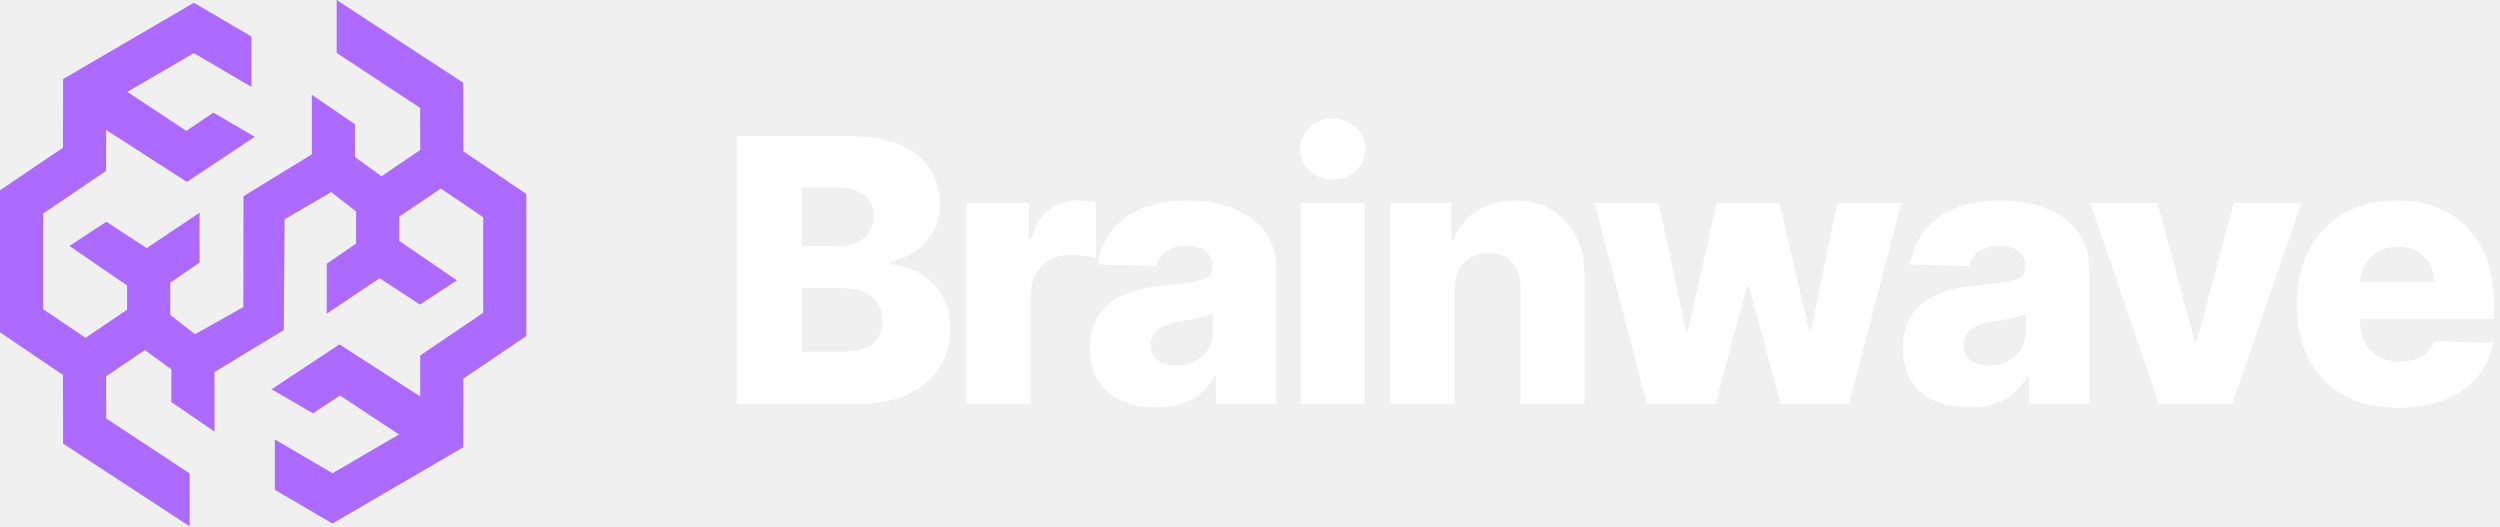
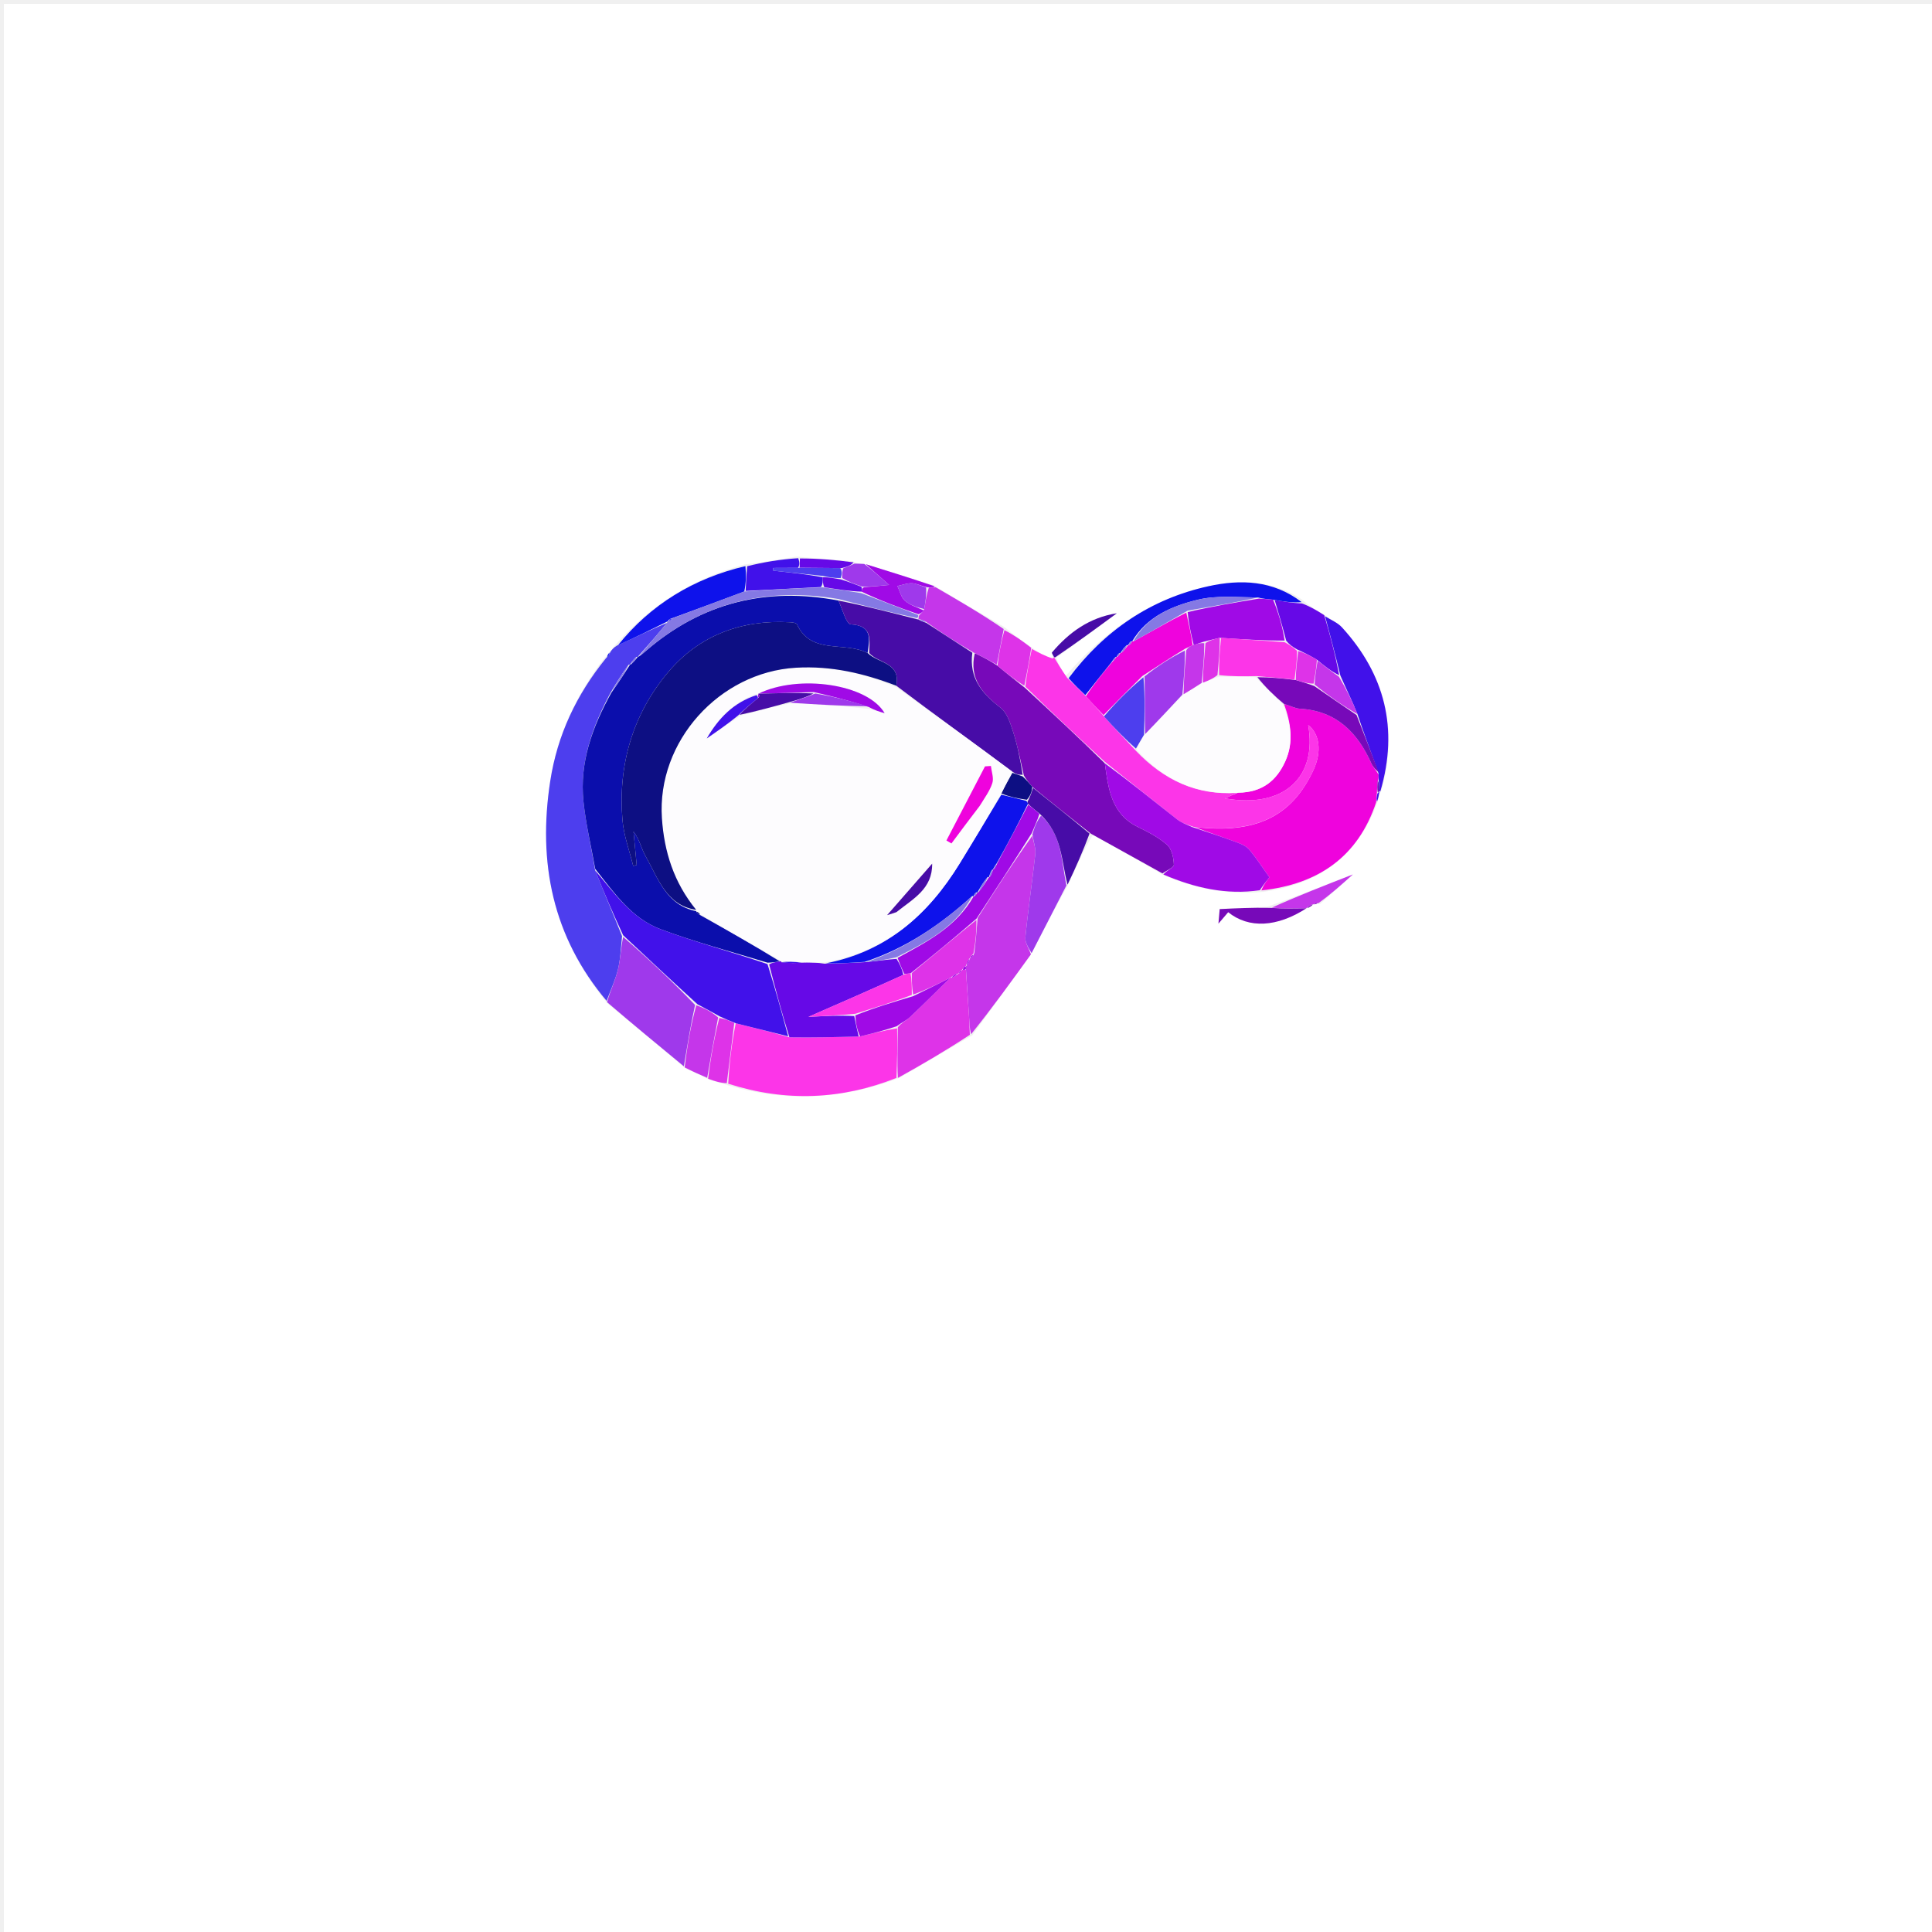
- <svg xmlns="http://www.w3.org/2000/svg" width="190" height="40" viewBox="0 0 190 40">
-   <g fill="none" fill-rule="evenodd">
-     <path fill="#FFF" fill-rule="nonzero" d="M56 30.704 56 10.34 64.492 10.34C66.016 10.34 67.292 10.556 68.32 10.986 69.354 11.417 70.129 12.021 70.646 12.796 71.17 13.572 71.432 14.47 71.432 15.491 71.432 16.266 71.269 16.959 70.945 17.569 70.62 18.172 70.172 18.673 69.602 19.07 69.032 19.468 68.373 19.746 67.624 19.905L67.624 20.104C68.445 20.144 69.204 20.366 69.901 20.771 70.603 21.175 71.167 21.738 71.591 22.461 72.015 23.177 72.227 24.025 72.227 25.006 72.227 26.1 71.949 27.078 71.392 27.94 70.835 28.795 70.03 29.471 68.976 29.968 67.922 30.459 66.642 30.704 65.138 30.704L56 30.704ZM60.922 26.736 63.965 26.736C65.032 26.736 65.817 26.534 66.321 26.13 66.831 25.726 67.087 25.162 67.087 24.44 67.087 23.916 66.964 23.465 66.719 23.087 66.474 22.703 66.126 22.408 65.675 22.202 65.224 21.99 64.684 21.884 64.054 21.884L60.922 21.884 60.922 26.736ZM60.922 18.712 63.646 18.712C64.183 18.712 64.66 18.623 65.078 18.444 65.496 18.265 65.82 18.006 66.053 17.668 66.291 17.33 66.41 16.923 66.41 16.445 66.41 15.762 66.169 15.226 65.685 14.835 65.201 14.443 64.548 14.248 63.726 14.248L60.922 14.248 60.922 18.712ZM73.474 30.704 73.474 15.431 78.197 15.431 78.197 18.215 78.356 18.215C78.634 17.208 79.088 16.459 79.718 15.968 80.348 15.471 81.08 15.222 81.915 15.222 82.141 15.222 82.373 15.239 82.612 15.272 82.85 15.299 83.072 15.342 83.278 15.401L83.278 19.627C83.046 19.548 82.741 19.485 82.363 19.438 81.992 19.392 81.66 19.369 81.369 19.369 80.792 19.369 80.272 19.498 79.808 19.756 79.35 20.008 78.989 20.363 78.724 20.82 78.465 21.271 78.336 21.801 78.336 22.411L78.336 30.704 73.474 30.704ZM87.87 30.962C86.896 30.962 86.031 30.8 85.275 30.475 84.526 30.144 83.933 29.646 83.495 28.984 83.064 28.314 82.849 27.476 82.849 26.468 82.849 25.62 82.998 24.904 83.296 24.32 83.594 23.737 84.005 23.263 84.529 22.898 85.053 22.534 85.656 22.259 86.339 22.073 87.022 21.881 87.751 21.752 88.526 21.685 89.395 21.606 90.094 21.523 90.624 21.437 91.155 21.344 91.539 21.215 91.778 21.049 92.023 20.877 92.146 20.635 92.146 20.323L92.146 20.273C92.146 19.763 91.97 19.369 91.619 19.09 91.267 18.812 90.793 18.673 90.197 18.673 89.554 18.673 89.037 18.812 88.646 19.09 88.255 19.369 88.006 19.753 87.9 20.244L83.415 20.084C83.548 19.157 83.889 18.328 84.44 17.599 84.996 16.863 85.759 16.286 86.727 15.869 87.701 15.444 88.871 15.232 90.237 15.232 91.211 15.232 92.109 15.348 92.931 15.58 93.753 15.806 94.469 16.137 95.079 16.575 95.689 17.005 96.159 17.536 96.491 18.166 96.829 18.795 96.998 19.514 96.998 20.323L96.998 30.704 92.424 30.704 92.424 28.576 92.305 28.576C92.033 29.093 91.685 29.53 91.261 29.889 90.843 30.247 90.349 30.515 89.779 30.694 89.216 30.873 88.579 30.962 87.87 30.962ZM89.371 27.78C89.895 27.78 90.366 27.674 90.783 27.462 91.208 27.25 91.546 26.959 91.798 26.587 92.049 26.209 92.175 25.772 92.175 25.275L92.175 23.823C92.036 23.896 91.867 23.962 91.668 24.022 91.476 24.082 91.264 24.138 91.032 24.191 90.8 24.244 90.561 24.291 90.316 24.33 90.071 24.37 89.835 24.407 89.61 24.44 89.153 24.512 88.762 24.625 88.437 24.778 88.119 24.93 87.873 25.129 87.701 25.374 87.535 25.613 87.453 25.898 87.453 26.229 87.453 26.733 87.632 27.118 87.989 27.383 88.354 27.648 88.815 27.78 89.371 27.78ZM98.851 30.704 98.851 15.431 103.713 15.431 103.713 30.704 98.851 30.704ZM101.287 13.651C100.604 13.651 100.018 13.426 99.527 12.975 99.037 12.518 98.791 11.968 98.791 11.325 98.791 10.688 99.037 10.145 99.527 9.694 100.018 9.236 100.604 9.008 101.287 9.008 101.976 9.008 102.563 9.236 103.047 9.694 103.537 10.145 103.783 10.688 103.783 11.325 103.783 11.968 103.537 12.518 103.047 12.975 102.563 13.426 101.976 13.651 101.287 13.651ZM110.55 21.994 110.55 30.704 105.688 30.704 105.688 15.431 110.312 15.431 110.312 18.235 110.481 18.235C110.819 17.3 111.395 16.568 112.211 16.038 113.026 15.501 113.997 15.232 115.124 15.232 116.198 15.232 117.129 15.474 117.918 15.958 118.714 16.435 119.33 17.105 119.768 17.967 120.212 18.822 120.43 19.823 120.424 20.97L120.424 30.704 115.562 30.704 115.562 21.924C115.568 21.076 115.353 20.413 114.915 19.935 114.484 19.458 113.884 19.22 113.116 19.22 112.605 19.22 112.154 19.332 111.763 19.558 111.379 19.776 111.08 20.091 110.868 20.502 110.663 20.913 110.557 21.41 110.55 21.994Z" />
-     <polygon fill="#FFF" fill-rule="nonzero" points="125.168 30.704 121.19 15.431 126.073 15.431 128.131 25.215 128.26 25.215 130.467 15.431 135.23 15.431 137.497 25.146 137.627 25.146 139.625 15.431 144.507 15.431 140.52 30.704 135.32 30.704 132.933 21.805 132.764 21.805 130.378 30.704" />
-     <path fill="#FFF" fill-rule="nonzero" d="M149.644,30.962 C148.67,30.962 147.805,30.8 147.049,30.475 C146.3,30.144 145.706,29.646 145.269,28.984 C144.838,28.314 144.623,27.476 144.623,26.468 C144.623,25.62 144.772,24.904 145.07,24.32 C145.368,23.737 145.779,23.263 146.303,22.898 C146.827,22.534 147.43,22.259 148.113,22.073 C148.796,21.881 149.525,21.752 150.3,21.685 C151.169,21.606 151.868,21.523 152.398,21.437 C152.929,21.344 153.313,21.215 153.552,21.049 C153.797,20.877 153.92,20.635 153.92,20.323 L153.92,20.273 C153.92,19.763 153.744,19.369 153.393,19.09 C153.041,18.812 152.567,18.673 151.971,18.673 C151.328,18.673 150.811,18.812 150.42,19.09 C150.028,19.369 149.78,19.753 149.674,20.244 L145.189,20.084 C145.322,19.157 145.663,18.328 146.214,17.599 C146.77,16.863 147.533,16.286 148.501,15.869 C149.475,15.444 150.645,15.232 152.01,15.232 C152.985,15.232 153.883,15.348 154.705,15.58 C155.527,15.806 156.243,16.137 156.853,16.575 C157.463,17.005 157.933,17.536 158.265,18.166 C158.603,18.795 158.772,19.514 158.772,20.323 L158.772,30.704 L154.198,30.704 L154.198,28.576 L154.079,28.576 C153.807,29.093 153.459,29.53 153.035,29.889 C152.617,30.247 152.123,30.515 151.553,30.694 C150.99,30.873 150.353,30.962 149.644,30.962 Z M151.145,27.78 C151.669,27.78 152.14,27.674 152.557,27.462 C152.982,27.25 153.32,26.959 153.572,26.587 C153.823,26.209 153.949,25.772 153.949,25.275 L153.949,23.823 C153.81,23.896 153.641,23.962 153.442,24.022 C153.25,24.082 153.038,24.138 152.806,24.191 C152.574,24.244 152.335,24.291 152.09,24.33 C151.845,24.37 151.609,24.407 151.384,24.44 C150.927,24.512 150.536,24.625 150.211,24.778 C149.893,24.93 149.647,25.129 149.475,25.374 C149.309,25.613 149.226,25.898 149.226,26.229 C149.226,26.733 149.405,27.118 149.763,27.383 C150.128,27.648 150.589,27.78 151.145,27.78 Z" />
-     <polygon fill="#FFF" fill-rule="nonzero" points="174.893 15.431 169.653 30.704 164.085 30.704 158.855 15.431 163.976 15.431 166.79 25.951 166.949 25.951 169.773 15.431" />
-     <path fill="#FFF" fill-rule="nonzero" d="M182.285,30.992 C180.687,30.992 179.308,30.677 178.148,30.048 C176.995,29.411 176.107,28.506 175.484,27.333 C174.867,26.153 174.559,24.751 174.559,23.127 C174.559,21.549 174.87,20.171 175.493,18.991 C176.117,17.804 176.995,16.883 178.128,16.227 C179.262,15.564 180.598,15.232 182.136,15.232 C183.223,15.232 184.217,15.401 185.118,15.739 C186.02,16.077 186.799,16.578 187.455,17.241 C188.111,17.904 188.622,18.722 188.986,19.697 C189.351,20.665 189.533,21.775 189.533,23.028 L189.533,24.241 L176.259,24.241 L176.259,21.417 L185.009,21.417 C185.002,20.9 184.88,20.439 184.641,20.035 C184.403,19.63 184.074,19.316 183.657,19.09 C183.246,18.858 182.772,18.742 182.235,18.742 C181.691,18.742 181.204,18.865 180.773,19.11 C180.342,19.349 180.001,19.677 179.749,20.095 C179.497,20.505 179.365,20.973 179.351,21.497 L179.351,24.37 C179.351,24.993 179.474,25.54 179.719,26.011 C179.965,26.475 180.313,26.836 180.763,27.095 C181.214,27.353 181.751,27.482 182.374,27.482 C182.805,27.482 183.196,27.423 183.547,27.303 C183.899,27.184 184.2,27.008 184.452,26.776 C184.704,26.544 184.893,26.259 185.019,25.921 L189.484,26.05 C189.298,27.051 188.89,27.923 188.261,28.666 C187.637,29.401 186.819,29.975 185.805,30.386 C184.79,30.79 183.617,30.992 182.285,30.992 Z" />
-     <polygon fill="#AC6AFF" fill-rule="nonzero" points="35.213 11.501 35.206 6.288 25.586 0 25.586 4.022 31.931 8.2 31.936 11.402 28.988 13.398 26.977 11.931 26.977 9.446 23.7 7.204 23.7 11.727 18.505 14.915 18.495 23.335 14.822 25.403 12.937 23.926 12.937 21.488 15.169 19.959 15.169 19.939 15.169 16.166 11.152 18.854 8.081 16.856 5.276 18.693 9.659 21.694 9.659 23.536 6.5 25.674 3.277 23.492 3.277 16.23 8.062 12.991 8.066 9.875 14.203 13.827 19.361 10.394 16.216 8.559 14.159 9.947 9.677 6.983 14.731 4.036 19.11 6.603 19.11 2.775 14.736 .211 4.794 6.008 4.787 11.223 0 14.465 0 25.257 4.787 28.499 4.794 33.714 14.414 40 14.414 35.981 8.069 31.803 8.064 28.601 11.012 26.605 13.023 28.072 13.023 30.557 16.3 32.798 16.3 28.275 21.569 25.088 21.628 16.667 25.178 14.599 27.063 16.076 27.063 18.514 24.831 20.043 24.831 20.063 24.831 23.837 28.848 21.148 31.919 23.146 34.724 21.309 30.34 18.306 30.34 16.466 33.5 14.329 36.723 16.511 36.723 23.772 31.939 27.012 31.934 30.127 25.797 26.173 20.639 29.584 23.784 31.416 25.841 30.055 30.323 33.019 25.269 35.966 20.89 33.399 20.89 37.225 25.264 39.789 35.206 33.995 35.213 28.779 40 25.537 40 14.743" />
-   </g>
+ <svg xmlns="http://www.w3.org/2000/svg" version="1.1" id="Layer_1" x="0px" y="0px" width="100%" viewBox="0 0 500 500" enable-background="new 0 0 500 500" xml:space="preserve">
+   <path fill="#FFFFFF" opacity="1" stroke="none" d=" M332,501   C221.333,501 111.167,501 1,501   C1,334.333 1,167.667 1,1   C167.667,1 334.333,1 501,1   C501,167.667 501,334.333 501,501   C444.833,501 388.667,501 332,501  M340.47,233.986   C340.47,233.986 340.926,233.882 341.617,233.957   C344.407,231.447 347.197,228.938 350.125,226.304   C342.679,229.208 335.792,231.894 328.006,234.673   C324.001,234.868 319.995,235.062 315.657,235.273   C315.598,235.95 315.506,237.014 315.33,239.035   C316.585,237.563 317.218,236.82 317.852,236.077   C323.222,240.39 330.543,239.96 338.049,235.003   C338.049,235.003 337.999,235.085 338.63,234.995   C339.119,234.678 339.607,234.362 340.024,234.022   C340.024,234.022 340.015,234.097 340.47,233.986  M220.674,145.227   C216.121,144.881 211.568,144.535 206.162,144.053   C201.947,144.754 197.732,145.455 192.593,146.112   C179.454,149.679 168.365,156.499 159.078,167.112   C158.702,167.652 158.326,168.192 157.502,169.046   C157.325,169.354 157.147,169.662 156.385,170.305   C149.166,179.795 144.236,190.223 142.4,202.145   C139.151,223.245 142.998,242.407 157.19,259.666   C163.788,265.097 170.385,270.529 177.392,276.504   C179.266,277.315 181.14,278.126 183.495,279.41   C185.007,279.843 186.519,280.275 188.771,280.987   C203.411,285.238 217.822,284.6 232.744,278.961   C238.846,275.376 244.948,271.791 251.67,267.916   C256.715,260.941 261.761,253.966 267.142,246.36   C270.091,240.625 273.04,234.889 276.564,228.73   C278.425,224.494 280.286,220.258 282.836,216.071   C288.839,219.392 294.842,222.713 301.308,226.594   C309.227,229.808 317.375,231.656 326.788,230.826   C341.118,228.853 351.427,221.788 356.599,207.286   C356.727,206.519 356.855,205.753 357.539,204.506   C361.98,188.547 358.382,174.512 347.294,162.358   C346.158,161.112 344.402,160.431 342.496,158.938   C340.715,157.922 338.935,156.905 336.975,155.195   C329.461,150.142 321.05,149.891 312.746,151.714   C297.848,154.984 285.834,163.134 275.741,175.01   C274.742,173.352 273.744,171.695 273.412,170.199   C278.62,166.371 283.827,162.543 289.035,158.715   C281.935,159.826 276.646,163.669 272.251,168.863   C272.124,169.013 272.648,169.712 272.158,170.716   C270.451,169.794 268.743,168.871 266.723,167.365   C264.569,165.852 262.415,164.34 259.887,162.254   C253.971,158.83 248.056,155.405 241.639,151.473   C235.775,149.649 229.911,147.825 223.323,145.909   C222.594,145.891 221.866,145.874 220.674,145.227  z" />
+   <path fill="#EF03DD" opacity="1" stroke="none" d=" M356.143,207.642   C351.427,221.788 341.118,228.853 326.444,230.439   C327.072,228.839 328.044,227.626 328.513,227.041   C326.587,224.344 325.098,222.014 323.339,219.911   C322.604,219.032 321.357,218.462 320.235,218.048   C316.438,216.649 312.593,215.382 309.205,214.038   C324.991,215.885 334.341,211.335 339.926,199.275   C342.107,194.565 341.559,189.921 338.555,187.642   C340.939,200.918 332.491,209.352 317.009,206.619   C318.121,206.101 319.074,205.658 320.426,205.146   C326.616,205.092 330.38,202.05 332.643,196.995   C334.878,192.002 334.071,187.061 332.313,182.199   C333.901,182.605 335.128,183.339 336.393,183.412   C345.811,183.953 351.297,189.502 354.921,197.585   C355.356,198.554 356.166,199.355 356.779,200.494   C356.769,201.101 356.783,201.449 356.59,202.073   C356.393,203.249 356.403,204.149 356.339,205.369   C356.224,206.341 356.184,206.991 356.143,207.642  z" />
+   <path fill="#4D3EEE" opacity="1" stroke="none" d=" M157.95,168.732   C158.326,168.192 158.702,167.652 159.704,167.056   C164.457,164.946 168.585,162.892 172.644,161.161   C170.059,164.338 167.543,167.192 165.014,170.023   C165.001,169.999 165.047,170.026 164.697,169.986   C163.906,170.646 163.467,171.347 163.016,172.022   C163.006,171.996 163.053,172.026 162.706,172.009   C160.928,174.375 159.497,176.759 157.908,179.454   C153.159,188.394 149.983,197.447 150.996,207.36   C151.597,213.239 152.999,219.035 154.024,225.264   C156.337,231.055 158.666,236.451 160.989,242.275   C160.653,245.449 160.578,248.258 159.921,250.923   C159.237,253.696 157.991,256.331 156.991,259.026   C142.998,242.407 139.151,223.245 142.4,202.145   C144.236,190.223 149.166,179.795 156.859,170.297   C157.539,169.77 157.744,169.251 157.95,168.732  z" />
+   <path fill="#7709B9" opacity="1" stroke="none" d=" M300.846,226.035   C294.842,222.713 288.839,219.392 282.318,215.752   C276.982,211.586 272.163,207.737 267.159,203.633   C266.295,202.603 265.617,201.829 264.959,200.642   C264.06,196.568 263.317,192.852 262.156,189.271   C261.448,187.087 260.605,184.452 258.939,183.166   C254.197,179.508 250.754,175.545 252.277,169.054   C254.406,170.015 256.188,171.013 258.151,172.288   C260.572,174.321 262.813,176.076 265.308,178.053   C272.347,184.564 279.132,190.853 285.935,197.548   C286.836,204.342 287.682,210.696 294.475,214.015   C297.143,215.318 299.883,216.724 302.066,218.671   C303.265,219.74 303.735,222.02 303.795,223.78   C303.819,224.497 301.887,225.281 300.846,226.035  z" />
+   <path fill="#FC35E8" opacity="1" stroke="none" d=" M285.917,197.143   C279.132,190.853 272.347,184.564 265.353,177.677   C265.775,174.036 266.405,170.992 267.036,167.949   C268.743,168.871 270.451,169.794 272.483,170.429   C272.808,170.142 272.746,170.038 272.746,170.038   C273.744,171.695 274.742,173.352 276.188,175.43   C278.05,177.2 279.465,178.549 281.025,180.191   C282.646,182.009 284.123,183.535 285.705,185.399   C288.486,188.499 291.163,191.263 293.993,194.333   C301.24,201.917 309.697,205.857 320.027,205.214   C319.074,205.658 318.121,206.101 317.009,206.619   C332.491,209.352 340.939,200.918 338.555,187.642   C341.559,189.921 342.107,194.565 339.926,199.275   C334.341,211.335 324.991,215.885 308.876,213.98   C306.953,213.334 305.677,212.874 304.665,212.079   C298.383,207.142 292.16,202.13 285.917,197.143  z" />
+   <path fill="#FC35E8" opacity="1" stroke="none" d=" M231.998,278.962   C217.822,284.6 203.411,285.238 188.462,280.463   C188.778,274.876 189.403,269.812 190.415,264.818   C195.193,265.99 199.584,267.094 204.299,268.454   C210.488,268.553 216.354,268.397 222.602,268.226   C225.945,267.43 228.905,266.649 232.168,266.132   C232.312,270.585 232.155,274.773 231.998,278.962  z" />
+   <path fill="#A00AE6" opacity="1" stroke="none" d=" M285.935,197.548   C292.16,202.13 298.383,207.142 304.665,212.079   C305.677,212.874 306.953,213.334 308.436,214.007   C312.593,215.382 316.438,216.649 320.235,218.048   C321.357,218.462 322.604,219.032 323.339,219.911   C325.098,222.014 326.587,224.344 328.513,227.041   C328.044,227.626 327.072,228.839 326.044,230.388   C317.375,231.656 309.227,229.808 301.077,226.314   C301.887,225.281 303.819,224.497 303.795,223.78   C303.735,222.02 303.265,219.74 302.066,218.671   C299.883,216.724 297.143,215.318 294.475,214.015   C287.682,210.696 286.836,204.342 285.935,197.548  z" />
+   <path fill="#C536EA" opacity="1" stroke="none" d=" M266.806,246.991   C261.761,253.966 256.715,260.941 251.311,267.666   C250.9,265.981 250.881,264.543 250.79,263.11   C250.532,259.066 250.244,255.025 249.979,250.729   C249.996,250.307 250.002,250.138 250.008,249.987   C250.008,250.006 249.974,250.02 250.226,249.852   C250.656,249.116 250.833,248.549 251.007,247.993   C251.005,248.004 250.983,248.014 251.202,247.904   C251.688,247.589 251.88,247.329 252.153,246.639   C252.532,243.482 252.755,240.699 253.018,237.572   C257.708,230.126 262.359,223.023 267.159,216.299   C267.537,218.13 268.091,219.618 267.937,221.028   C267.151,228.208 266.073,235.358 265.371,242.545   C265.232,243.967 266.296,245.506 266.806,246.991  z" />
+   <path fill="#9F39EB" opacity="1" stroke="none" d=" M157.09,259.346   C157.991,256.331 159.237,253.696 159.921,250.923   C160.578,248.258 160.653,245.449 161.272,242.48   C167.771,248.108 173.981,253.96 179.879,260.081   C178.706,265.554 177.844,270.757 176.983,275.961   C170.385,270.529 163.788,265.097 157.09,259.346  z" />
+   <path fill="#DE33E8" opacity="1" stroke="none" d=" M249.968,250.983   C250.244,255.025 250.532,259.066 250.79,263.11   C250.881,264.543 250.9,265.981 251.001,267.812   C244.948,271.791 238.846,275.376 232.371,278.961   C232.155,274.773 232.312,270.585 232.362,265.857   C233.349,264.625 234.586,264.085 235.511,263.213   C239.064,259.863 242.518,256.407 246.004,252.996   C245.998,253.001 245.986,253.008 246.298,253.03   C247.078,252.698 247.547,252.344 248.008,251.996   C248,252.001 247.987,252.013 248.224,251.915   C248.647,251.539 248.834,251.26 249.01,250.99   C249.001,250.999 248.98,251.015 249.227,251.011   C249.474,251.007 249.968,250.983 249.968,250.983  z" />
+   <path fill="#0E12EB" opacity="1" stroke="none" d=" M280.88,179.899   C279.465,178.549 278.05,177.2 276.56,175.52   C285.834,163.134 297.848,154.984 312.746,151.714   C321.05,149.891 329.461,150.142 336.862,155.825   C334.457,156.06 332.165,155.665 329.477,155.201   C328.009,155.057 326.937,154.982 325.576,154.633   C320.175,154.579 314.876,154.029 309.996,155.21   C303.321,156.825 296.828,159.544 292.985,165.996   C293.001,166.003 292.991,165.97 292.691,165.967   C292.249,166.306 292.108,166.647 291.984,166.995   C292.003,167.002 291.99,166.964 291.647,166.922   C290.852,167.584 290.4,168.288 289.975,168.998   C290.001,169.004 289.99,168.951 289.709,168.987   C289.269,169.348 289.11,169.672 288.977,170.001   C289.004,170.006 289.001,169.951 288.698,170.034   C288.208,170.486 288.022,170.856 287.612,171.445   C285.219,174.41 283.049,177.154 280.88,179.899  z" />
+   <path fill="#4111EA" opacity="1" stroke="none" d=" M356.797,201.796   C356.783,201.449 356.769,201.101 356.746,200.104   C354.849,194.65 352.959,189.845 351.317,184.831   C349.994,181.491 348.424,178.36 346.884,174.825   C345.588,169.444 344.261,164.466 342.933,159.489   C344.402,160.431 346.158,161.112 347.294,162.358   C358.382,174.512 361.98,188.547 357.253,204.739   C356.966,204.972 356.95,204.958 356.985,204.563   C356.946,203.377 356.871,202.587 356.797,201.796  z" />
+   <path fill="#9F39EB" opacity="1" stroke="none" d=" M266.974,246.676   C266.296,245.506 265.232,243.967 265.371,242.545   C266.073,235.358 267.151,228.208 267.937,221.028   C268.091,219.618 267.537,218.13 267.193,215.963   C267.765,213.8 268.454,212.352 269.442,211.072   C274.925,216.129 274.67,222.916 275.99,229.154   C273.04,234.889 270.091,240.625 266.974,246.676  z" />
+   <path fill="#C536EA" opacity="1" stroke="none" d=" M257.971,172.01   C256.188,171.013 254.406,170.015 251.981,168.891   C247.457,166.235 243.575,163.705 239.611,160.896   C238.98,160.489 238.432,160.362 237.831,160.26   C237.778,160.286 237.663,160.309 237.71,160.021   C237.768,159.539 237.779,159.344 238.062,159.031   C238.568,158.602 238.802,158.291 239.18,157.632   C239.562,155.549 239.799,153.814 240.387,152.056   C241.205,152.015 241.673,151.998 242.141,151.98   C248.056,155.405 253.971,158.83 259.754,162.792   C259.071,166.223 258.521,169.116 257.971,172.01  z" />
+   <path fill="#0E12EB" opacity="1" stroke="none" d=" M172.712,160.839   C168.585,162.892 164.457,164.946 159.942,166.966   C168.365,156.499 179.454,149.679 192.917,146.513   C193.149,148.918 193.058,150.923 192.622,153.08   C186.186,155.493 180.094,157.753 173.785,160.05   C173.266,160.184 173.067,160.384 172.898,160.712   C172.827,160.738 172.712,160.839 172.712,160.839  z" />
+   <path fill="#6609E7" opacity="1" stroke="none" d=" M342.714,159.213   C344.261,164.466 345.588,169.444 346.559,174.747   C344.472,173.71 342.741,172.348 340.813,170.729   C339.067,169.685 337.519,168.899 335.66,168.053   C334.507,167.402 333.666,166.811 332.869,165.814   C331.899,162.028 330.886,158.649 329.874,155.269   C332.165,155.665 334.457,156.06 336.952,156.172   C338.935,156.905 340.715,157.922 342.714,159.213  z" />
+   <path fill="#470CA7" opacity="1" stroke="none" d=" M276.277,228.942   C274.67,222.916 274.925,216.129 269.296,210.809   C267.936,209.67 267.02,208.959 266.033,208.026   C265.961,207.803 265.832,207.353 266.128,207.101   C266.731,205.862 267.038,204.875 267.345,203.889   C272.163,207.737 276.982,211.586 281.973,215.728   C280.286,220.258 278.425,224.494 276.277,228.942  z" />
+   <path fill="#4111EA" opacity="1" stroke="none" d=" M192.967,152.927   C193.058,150.923 193.149,148.918 193.379,146.535   C197.732,145.455 201.947,144.754 206.587,144.464   C206.989,145.559 206.965,146.244 206.519,146.955   C204.096,146.983 202.097,146.983 200.098,146.983   C200.107,147.221 200.117,147.459 200.126,147.697   C204.378,148.145 208.63,148.592 212.921,149.397   C212.948,150.47 212.936,151.186 212.462,151.925   C205.656,152.275 199.311,152.601 192.967,152.927  z" />
+   <path fill="#C536EA" opacity="1" stroke="none" d=" M177.187,276.233   C177.844,270.757 178.706,265.554 180.202,260.174   C182.559,260.978 184.282,261.958 185.85,263.313   C184.801,268.771 183.908,273.854 183.015,278.936   C181.14,278.126 179.266,277.315 177.187,276.233  z" />
+   <path fill="#DE33E8" opacity="1" stroke="none" d=" M258.151,172.288   C258.521,169.116 259.071,166.223 259.941,163.078   C262.415,164.34 264.569,165.852 266.879,167.657   C266.405,170.992 265.775,174.036 265.099,177.455   C262.813,176.076 260.572,174.321 258.151,172.288  z" />
+   <path fill="#A00AE6" opacity="1" stroke="none" d=" M241.89,151.727   C241.673,151.998 241.205,152.015 240.015,151.989   C238.198,151.587 237.109,150.97 236.004,150.94   C234.759,150.905 233.499,151.4 232.246,151.664   C232.878,152.971 233.209,154.626 234.217,155.498   C235.545,156.647 237.404,157.182 239.035,157.98   C238.802,158.291 238.568,158.602 237.72,158.959   C232.375,157.172 227.645,155.34 222.973,153.116   C223.088,152.468 223.144,152.211 223.609,151.966   C225.655,151.818 227.293,151.658 230.105,151.384   C227.393,148.975 225.72,147.488 224.047,146.001   C229.911,147.825 235.775,149.649 241.89,151.727  z" />
+   <path fill="#DE33E8" opacity="1" stroke="none" d=" M183.255,279.173   C183.908,273.854 184.801,268.771 186.155,263.436   C187.753,263.706 188.89,264.227 190.028,264.749   C189.403,269.812 188.778,274.876 188.093,280.324   C186.519,280.275 185.007,279.843 183.255,279.173  z" />
+   <path fill="#7709B9" opacity="1" stroke="none" d=" M338.135,235.046   C330.543,239.96 323.222,240.39 317.852,236.077   C317.218,236.82 316.585,237.563 315.33,239.035   C315.506,237.014 315.598,235.95 315.657,235.273   C319.995,235.062 324.001,234.868 328.666,234.956   C332.263,235.175 335.199,235.11 338.135,235.046  z" />
+   <path fill="#470CA7" opacity="1" stroke="none" d=" M273.079,170.118   C272.746,170.038 272.808,170.142 272.839,170.149   C272.648,169.712 272.124,169.013 272.251,168.863   C276.646,163.669 281.935,159.826 289.035,158.715   C283.827,162.543 278.62,166.371 273.079,170.118  z" />
+   <path fill="#C536EA" opacity="1" stroke="none" d=" M338.092,235.024   C335.199,235.11 332.263,235.175 329.115,234.91   C335.792,231.894 342.679,229.208 350.125,226.304   C347.197,228.938 344.407,231.447 341.182,233.748   C340.503,233.725 340.259,233.911 340.015,234.097   C340.015,234.097 340.024,234.022 339.732,234.006   C338.959,234.355 338.479,234.72 337.999,235.085   C337.999,235.085 338.049,235.003 338.092,235.024  z" />
+   <path fill="#9F39EB" opacity="1" stroke="none" d=" M223.685,145.955   C225.72,147.488 227.393,148.975 230.105,151.384   C227.293,151.658 225.655,151.818 223.274,151.834   C221.006,151.11 219.481,150.529 217.95,149.582   C217.936,148.484 217.929,147.751 218.292,147.02   C219.487,146.633 220.312,146.245 221.137,145.856   C221.866,145.874 222.594,145.891 223.685,145.955  z" />
+   <path fill="#6609E7" opacity="1" stroke="none" d=" M220.905,145.542   C220.312,146.245 219.487,146.633 217.842,147.02   C213.663,146.988 210.302,146.958 206.941,146.928   C206.965,146.244 206.989,145.559 207.014,144.531   C211.568,144.535 216.121,144.881 220.905,145.542  z" />
+   <path fill="#4111EA" opacity="1" stroke="none" d=" M356.371,207.464   C356.184,206.991 356.224,206.341 356.475,205.362   C356.685,205.033 356.95,204.958 356.95,204.958   C356.95,204.958 356.966,204.972 356.974,204.979   C356.855,205.753 356.727,206.519 356.371,207.464  z" />
+   <path fill="#0E12EB" opacity="1" stroke="none" d=" M157.726,168.889   C157.744,169.251 157.539,169.77 157.152,170.13   C157.147,169.662 157.325,169.354 157.726,168.889  z" />
+   <path fill="#7709B9" opacity="1" stroke="none" d=" M338.315,235.04   C338.479,234.72 338.959,234.355 339.768,234.018   C339.607,234.362 339.119,234.678 338.315,235.04  z" />
+   <path fill="#7709B9" opacity="1" stroke="none" d=" M340.242,234.042   C340.259,233.911 340.503,233.725 340.836,233.71   C340.926,233.882 340.47,233.986 340.242,234.042  z" />
+   <path fill="#FDFCFE" opacity="1" stroke="none" d=" M320.426,205.146   C309.697,205.857 301.24,201.917 294.131,194.038   C294.769,192.334 295.424,191.231 296.372,189.961   C299.775,186.452 302.886,183.11 306.302,179.673   C308.071,178.63 309.534,177.682 311.308,176.676   C312.76,176.128 313.9,175.637 315.488,175.139   C318.882,175.087 321.829,175.042 324.963,175.286   C327.423,177.79 329.696,180.006 331.969,182.221   C334.071,187.061 334.878,192.002 332.643,196.995   C330.38,202.05 326.616,205.092 320.426,205.146  z" />
+   <path fill="#7709B9" opacity="1" stroke="none" d=" M332.313,182.199   C329.696,180.006 327.423,177.79 325.414,175.264   C328.788,175.26 331.899,175.567 335.355,175.992   C337.103,176.518 338.506,176.927 340.155,177.558   C343.957,180.201 347.514,182.621 351.07,185.04   C352.959,189.845 354.849,194.65 356.77,199.844   C356.166,199.355 355.356,198.554 354.921,197.585   C351.297,189.502 345.811,183.953 336.393,183.412   C335.128,183.339 333.901,182.605 332.313,182.199  z" />
+   <path fill="#7709B9" opacity="1" stroke="none" d=" M356.985,204.563   C356.95,204.958 356.685,205.033 356.55,205.041   C356.403,204.149 356.393,203.249 356.59,202.073   C356.871,202.587 356.946,203.377 356.985,204.563  z" />
+   <path fill="#0B0EAC" opacity="1" stroke="none" d=" M154.041,224.869   C152.999,219.035 151.597,213.239 150.996,207.36   C149.983,197.447 153.159,188.394 158.208,179.293   C160.128,176.556 161.59,174.291 163.053,172.026   C163.053,172.026 163.006,171.996 163.3,171.928   C164.079,171.249 164.563,170.637 165.047,170.026   C165.047,170.026 165.001,169.999 165.328,169.9   C166.148,169.357 166.633,168.904 167.135,168.471   C181.594,155.961 198.319,151.85 217.007,155.432   C218.067,157.848 219.04,161.522 220.202,161.583   C225.811,161.876 225.058,165.472 224.532,168.986   C218.44,165.908 209.953,169.552 206.248,161.568   C206.072,161.188 205.064,161.079 204.431,161.042   C191.893,160.317 180.931,164.471 172.959,173.907   C163.762,184.793 159.887,197.985 161.104,212.316   C161.443,216.297 162.921,220.18 163.876,224.108   C164.174,224.025 164.472,223.941 164.77,223.857   C164.497,220.974 164.224,218.092 163.951,215.209   C165.535,217.264 165.967,219.61 167.079,221.57   C170.343,227.322 172.406,234.295 180.215,235.818   C180.144,235.846 180.154,235.694 180.229,235.987   C180.634,236.495 180.964,236.709 181.597,237.045   C188.659,241.001 195.417,244.835 201.799,248.792   C200.639,249.009 199.856,249.105 198.643,249.137   C189.111,246.248 179.866,243.807 170.953,240.479   C163.394,237.656 158.88,230.952 154.041,224.869  z" />
+   <path fill="#4111EA" opacity="1" stroke="none" d=" M154.024,225.264   C158.88,230.952 163.394,237.656 170.953,240.479   C179.866,243.807 189.111,246.248 198.626,249.508   C200.685,256.027 202.33,262.112 203.975,268.198   C199.584,267.094 195.193,265.99 190.415,264.818   C188.89,264.227 187.753,263.706 186.31,263.061   C184.282,261.958 182.559,260.978 180.514,259.905   C173.981,253.96 167.771,248.108 161.277,242.052   C158.666,236.451 156.337,231.055 154.024,225.264  z" />
+   <path fill="#8579E4" opacity="1" stroke="none" d=" M217.008,155.024   C198.319,151.85 181.594,155.961 167.135,168.471   C166.633,168.904 166.148,169.357 165.342,169.923   C167.543,167.192 170.059,164.338 172.644,161.161   C172.712,160.839 172.827,160.738 173.12,160.697   C173.701,160.527 173.898,160.313 174.002,160.014   C180.094,157.753 186.186,155.493 192.622,153.08   C199.311,152.601 205.656,152.275 212.876,151.994   C216.806,152.528 219.86,153.018 222.914,153.508   C227.645,155.34 232.375,157.172 237.447,159.077   C237.779,159.344 237.768,159.539 237.347,159.959   C230.293,158.465 223.651,156.745 217.008,155.024  z" />
+   <path fill="#8579E4" opacity="1" stroke="none" d=" M162.706,172.009   C161.59,174.291 160.128,176.556 158.366,178.982   C159.497,176.759 160.928,174.375 162.706,172.009  z" />
+   <path fill="#8579E4" opacity="1" stroke="none" d=" M164.697,169.986   C164.563,170.637 164.079,171.249 163.311,171.954   C163.467,171.347 163.906,170.646 164.697,169.986  z" />
+   <path fill="#470CA7" opacity="1" stroke="none" d=" M217.007,155.432   C223.651,156.745 230.293,158.465 237.299,160.247   C237.663,160.309 237.778,160.286 237.971,160.492   C238.674,160.857 239.184,161.016 239.693,161.175   C243.575,163.705 247.457,166.235 251.635,168.927   C250.754,175.545 254.197,179.508 258.939,183.166   C260.605,184.452 261.448,187.087 262.156,189.271   C263.317,192.852 264.06,196.568 264.668,200.522   C263.577,200.549 262.797,200.282 261.949,199.678   C251.906,192.18 241.932,185.019 231.961,177.464   C233.12,171.331 227.24,171.71 224.932,168.983   C225.058,165.472 225.811,161.876 220.202,161.583   C219.04,161.522 218.067,157.848 217.007,155.432  z" />
+   <path fill="#0D0F83" opacity="1" stroke="none" d=" M262.017,200.015   C262.797,200.282 263.577,200.549 264.648,200.935   C265.617,201.829 266.295,202.603 267.159,203.633   C267.038,204.875 266.731,205.862 265.765,206.976   C263.117,206.625 261.129,206.146 259.14,205.355   C260.098,203.367 261.057,201.691 262.017,200.015  z" />
+   <path fill="#EF03DD" opacity="1" stroke="none" d=" M281.025,180.191   C283.049,177.154 285.219,174.41 287.875,171.293   C288.574,170.598 288.788,170.275 289.001,169.951   C289.001,169.951 289.004,170.006 289.24,169.933   C289.647,169.557 289.819,169.254 289.99,168.951   C289.99,168.951 290.001,169.004 290.27,168.917   C291.023,168.208 291.507,167.586 291.99,166.964   C291.99,166.964 292.003,167.002 292.26,166.954   C292.675,166.594 292.833,166.282 292.991,165.97   C292.991,165.97 293.001,166.003 293.336,165.987   C298.114,163.37 302.558,160.769 307.009,158.546   C307.659,161.608 308.302,164.293 308.663,166.985   C307.926,167.272 307.471,167.552 306.662,167.91   C302.842,170.253 299.376,172.516 295.628,174.965   C292.097,178.454 288.849,181.758 285.6,185.062   C284.123,183.535 282.646,182.009 281.025,180.191  z" />
+   <path fill="#4D3EEE" opacity="1" stroke="none" d=" M285.705,185.399   C288.849,181.758 292.097,178.454 295.922,175.262   C296.359,180.291 296.219,185.209 296.079,190.128   C295.424,191.231 294.769,192.334 293.976,193.731   C291.163,191.263 288.486,188.499 285.705,185.399  z" />
+   <path fill="#6609E7" opacity="1" stroke="none" d=" M204.299,268.454   C202.33,262.112 200.685,256.027 199.056,249.572   C199.856,249.105 200.639,249.009 201.79,248.823   C202.157,248.733 202.104,248.697 202.253,249.042   C204.245,249.315 206.087,249.243 208.351,249.101   C210.197,249.076 211.62,249.12 213.325,249.398   C217,249.397 220.394,249.163 224.212,248.99   C227.003,248.699 229.37,248.346 232.037,248.159   C232.896,249.562 233.455,250.8 233.784,252.288   C225.756,255.943 217.959,259.347 209.213,263.166   C213.804,262.93 217.43,262.744 221.077,262.968   C221.473,264.999 221.846,266.619 222.22,268.24   C216.354,268.397 210.488,268.553 204.299,268.454  z" />
+   <path fill="#A00AE6" opacity="1" stroke="none" d=" M222.602,268.226   C221.846,266.619 221.473,264.999 221.374,262.773   C226.419,260.749 231.191,259.329 236.303,257.82   C239.765,256.151 242.887,254.571 246.009,252.99   C242.518,256.407 239.064,259.863 235.511,263.213   C234.586,264.085 233.349,264.625 232.06,265.593   C228.905,266.649 225.945,267.43 222.602,268.226  z" />
+   <path fill="#A00AE6" opacity="1" stroke="none" d=" M234.014,252.038   C233.455,250.8 232.896,249.562 232.297,247.896   C239.954,243.732 247.522,239.832 251.98,231.974   C252.002,231.993 251.957,231.962 252.216,231.908   C252.638,231.554 252.8,231.254 252.98,230.978   C252.998,231.001 252.949,230.967 253.265,230.862   C254.374,229.49 255.168,228.224 255.982,226.976   C256.003,226.994 255.95,226.976 256.238,226.849   C256.685,226.138 256.844,225.554 257.007,224.989   C257.01,225.007 256.974,225.014 257.283,224.894   C257.712,224.356 257.831,223.937 258.162,223.272   C260.951,218.101 263.528,213.175 266.105,208.249   C267.02,208.959 267.936,209.67 268.997,210.642   C268.454,212.352 267.765,213.8 267.043,215.583   C262.359,223.023 257.708,230.126 252.724,237.736   C246.915,242.77 241.44,247.297 235.643,251.891   C234.886,251.985 234.45,252.012 234.014,252.038  z" />
+   <path fill="#DE33E8" opacity="1" stroke="none" d=" M235.965,251.824   C241.44,247.297 246.915,242.77 252.685,238.079   C252.755,240.699 252.532,243.482 251.934,246.75   C251.291,247.437 251.098,247.697 250.983,248.014   C250.983,248.014 251.005,248.004 250.759,248.168   C250.334,248.894 250.154,249.457 249.974,250.02   C249.974,250.02 250.008,250.006 249.766,250.083   C249.343,250.445 249.161,250.73 248.98,251.015   C248.98,251.015 249.001,250.999 248.762,251.074   C248.345,251.437 248.166,251.725 247.987,252.013   C247.987,252.013 248,252.001 247.698,251.982   C246.926,252.312 246.456,252.66 245.987,253.008   C245.986,253.008 245.998,253.001 246.004,252.996   C242.887,254.571 239.765,256.151 236.317,257.393   C235.982,255.311 235.973,253.568 235.965,251.824  z" />
+   <path fill="#A00AE6" opacity="1" stroke="none" d=" M250.226,249.852   C250.154,249.457 250.334,248.894 250.762,248.156   C250.833,248.549 250.656,249.116 250.226,249.852  z" />
+   <path fill="#A00AE6" opacity="1" stroke="none" d=" M249.227,251.011   C249.161,250.73 249.343,250.445 249.766,250.064   C250.002,250.138 249.996,250.307 249.979,250.729   C249.968,250.983 249.474,251.007 249.227,251.011  z" />
+   <path fill="#A00AE6" opacity="1" stroke="none" d=" M251.202,247.904   C251.098,247.697 251.291,247.437 251.779,247.124   C251.88,247.329 251.688,247.589 251.202,247.904  z" />
+   <path fill="#A00AE6" opacity="1" stroke="none" d=" M246.298,253.03   C246.456,252.66 246.926,252.312 247.705,251.977   C247.547,252.344 247.078,252.698 246.298,253.03  z" />
+   <path fill="#A00AE6" opacity="1" stroke="none" d=" M248.224,251.915   C248.166,251.725 248.345,251.437 248.772,251.065   C248.834,251.26 248.647,251.539 248.224,251.915  z" />
+   <path fill="#A00AE6" opacity="1" stroke="none" d=" M308.946,166.977   C308.302,164.293 307.659,161.608 307.372,158.411   C313.774,156.902 319.819,155.905 325.865,154.907   C326.937,154.982 328.009,155.057 329.477,155.201   C330.886,158.649 331.899,162.028 332.457,165.781   C326.673,165.793 321.345,165.432 315.666,165.066   C314.2,165.379 313.083,165.697 311.647,166.03   C310.533,166.355 309.739,166.666 308.946,166.977  z" />
+   <path fill="#8579E4" opacity="1" stroke="none" d=" M325.576,154.633   C319.819,155.905 313.774,156.902 307.365,158.033   C302.558,160.769 298.114,163.37 293.32,165.98   C296.828,159.544 303.321,156.825 309.996,155.21   C314.876,154.029 320.175,154.579 325.576,154.633  z" />
+   <path fill="#8579E4" opacity="1" stroke="none" d=" M291.647,166.922   C291.507,167.586 291.023,168.208 290.244,168.911   C290.4,168.288 290.852,167.584 291.647,166.922  z" />
+   <path fill="#8579E4" opacity="1" stroke="none" d=" M288.698,170.034   C288.788,170.275 288.574,170.598 288.099,171.073   C288.022,170.856 288.208,170.486 288.698,170.034  z" />
+   <path fill="#8579E4" opacity="1" stroke="none" d=" M289.709,168.987   C289.819,169.254 289.647,169.557 289.213,169.928   C289.11,169.672 289.269,169.348 289.709,168.987  z" />
+   <path fill="#8579E4" opacity="1" stroke="none" d=" M292.691,165.967   C292.833,166.282 292.675,166.594 292.241,166.947   C292.108,166.647 292.249,166.306 292.691,165.967  z" />
+   <path fill="#C536EA" opacity="1" stroke="none" d=" M351.317,184.831   C347.514,182.621 343.957,180.201 340.216,177.146   C340.358,174.668 340.684,172.827 341.01,170.986   C342.741,172.348 344.472,173.71 346.528,175.15   C348.424,178.36 349.994,181.491 351.317,184.831  z" />
+   <path fill="#9F39EB" opacity="1" stroke="none" d=" M239.18,157.632   C237.404,157.182 235.545,156.647 234.217,155.498   C233.209,154.626 232.878,152.971 232.246,151.664   C233.499,151.4 234.759,150.905 236.004,150.94   C237.109,150.97 238.198,151.587 239.665,152.012   C239.799,153.814 239.562,155.549 239.18,157.632  z" />
+   <path fill="#8579E4" opacity="1" stroke="none" d=" M239.611,160.896   C239.184,161.016 238.674,160.857 238.024,160.466   C238.432,160.362 238.98,160.489 239.611,160.896  z" />
+   <path fill="#4D3EEE" opacity="1" stroke="none" d=" M173.785,160.05   C173.898,160.313 173.701,160.527 173.191,160.672   C173.067,160.384 173.266,160.184 173.785,160.05  z" />
+   <path fill="#FC35E8" opacity="1" stroke="none" d=" M316.016,165.071   C321.345,165.432 326.673,165.793 332.413,166.188   C333.666,166.811 334.507,167.402 335.671,168.447   C335.665,171.226 335.337,173.55 335.009,175.874   C331.899,175.567 328.788,175.26 325.226,174.975   C321.829,175.042 318.882,175.087 315.519,174.722   C315.407,171.232 315.712,168.152 316.016,165.071  z" />
+   <path fill="#DE33E8" opacity="1" stroke="none" d=" M335.355,175.992   C335.337,173.55 335.665,171.226 335.982,168.507   C337.519,168.899 339.067,169.685 340.813,170.729   C340.684,172.827 340.358,174.668 339.97,176.922   C338.506,176.927 337.103,176.518 335.355,175.992  z" />
+   <path fill="#0E12EB" opacity="1" stroke="none" d=" M266.033,208.026   C263.528,213.175 260.951,218.101 257.921,223.469   C257.303,224.278 257.138,224.646 256.974,225.014   C256.974,225.014 257.01,225.007 256.719,225.13   C256.268,225.827 256.109,226.402 255.95,226.976   C255.95,226.976 256.003,226.994 255.63,226.954   C254.488,228.265 253.719,229.616 252.949,230.967   C252.949,230.967 252.998,231.001 252.662,230.937   C252.203,231.236 252.08,231.599 251.957,231.962   C251.957,231.962 252.002,231.993 251.631,231.885   C243.304,239.419 234.353,245.467 223.787,248.929   C220.394,249.163 217,249.397 213.702,249.311   C229.55,246.258 240.238,236.641 248.322,223.526   C251.974,217.601 255.537,211.622 259.14,205.667   C261.129,206.146 263.117,206.625 265.469,207.229   C265.832,207.353 265.961,207.803 266.033,208.026  z" />
+   <path fill="#4D3EEE" opacity="1" stroke="none" d=" M206.519,146.955   C210.302,146.958 213.663,146.988 217.473,147.018   C217.929,147.751 217.936,148.484 217.582,149.58   C215.774,149.643 214.328,149.342 212.882,149.04   C208.63,148.592 204.378,148.145 200.126,147.697   C200.117,147.459 200.107,147.221 200.098,146.983   C202.097,146.983 204.096,146.983 206.519,146.955  z" />
+   <path fill="#6609E7" opacity="1" stroke="none" d=" M212.921,149.397   C214.328,149.342 215.774,149.643 217.588,149.946   C219.481,150.529 221.006,151.11 222.866,151.822   C223.144,152.211 223.088,152.468 222.973,153.116   C219.86,153.018 216.806,152.528 213.338,151.97   C212.936,151.186 212.948,150.47 212.921,149.397  z" />
+   <path fill="#9F39EB" opacity="1" stroke="none" d=" M296.372,189.961   C296.219,185.209 296.359,180.291 296.205,175.076   C299.376,172.516 302.842,170.253 306.657,168.362   C306.67,172.412 306.333,176.09 305.997,179.769   C302.886,183.11 299.775,186.452 296.372,189.961  z" />
+   <path fill="#C536EA" opacity="1" stroke="none" d=" M306.302,179.673   C306.333,176.09 306.67,172.412 307.011,168.283   C307.471,167.552 307.926,167.272 308.663,166.985   C309.739,166.666 310.533,166.355 311.659,166.462   C311.66,170.164 311.328,173.449 310.996,176.733   C309.534,177.682 308.071,178.63 306.302,179.673  z" />
+   <path fill="#DE33E8" opacity="1" stroke="none" d=" M311.308,176.676   C311.328,173.449 311.66,170.164 311.979,166.447   C313.083,165.697 314.2,165.379 315.666,165.066   C315.712,168.152 315.407,171.232 315.072,174.73   C313.9,175.637 312.76,176.128 311.308,176.676  z" />
+   <path fill="#FDFCFE" opacity="1" stroke="none" d=" M259.14,205.355   C255.537,211.622 251.974,217.601 248.322,223.526   C240.238,236.641 229.55,246.258 213.42,249.079   C211.62,249.12 210.197,249.076 207.942,249.024   C205.441,248.911 203.772,248.804 202.104,248.697   C202.104,248.697 202.157,248.733 202.166,248.702   C195.417,244.835 188.659,241.001 181.493,236.767   C180.775,236.144 180.464,235.919 180.154,235.694   C180.154,235.694 180.144,235.846 180.099,235.493   C174.378,228.38 171.888,220.427 171.303,211.761   C169.963,191.886 186.154,173.975 205.964,172.809   C215.187,172.266 223.661,174.283 231.957,177.857   C241.932,185.019 251.906,192.18 261.949,199.678   C261.057,201.691 260.098,203.367 259.14,205.355  M195.428,179.671   C189.805,181.826 185.911,185.935 182.905,191.115   C185.588,189.261 188.271,187.407 191.689,185.221   C195.797,184.077 199.905,182.932 204.928,181.951   C211.541,182.33 218.154,182.709 225.313,183.509   C226.454,183.844 227.595,184.18 228.94,184.575   C224.55,177.017 206.741,174.416 196.251,179.567   C196.251,179.567 196.226,179.6 196.211,179.639   C196.211,179.639 196.194,179.577 195.428,179.671  M253.788,208.331   C254.833,206.448 256.179,204.66 256.816,202.648   C257.228,201.347 256.603,199.717 256.442,198.234   C255.934,198.271 255.426,198.307 254.918,198.344   C251.591,204.735 248.264,211.126 244.936,217.516   C245.368,217.771 245.8,218.026 246.231,218.281   C248.577,215.132 250.922,211.983 253.788,208.331  M232.292,235.901   C236.306,232.594 241.339,230.073 241.239,223.515   C237.181,228.153 233.123,232.79 229.579,236.841   C229.554,236.848 230.603,236.543 232.292,235.901  z" />
+   <path fill="#0D0F83" opacity="1" stroke="none" d=" M231.961,177.464   C223.661,174.283 215.187,172.266 205.964,172.809   C186.154,173.975 169.963,191.886 171.303,211.761   C171.888,220.427 174.378,228.38 180.17,235.466   C172.406,234.295 170.343,227.322 167.079,221.57   C165.967,219.61 165.535,217.264 163.951,215.209   C164.224,218.092 164.497,220.974 164.77,223.857   C164.472,223.941 164.174,224.025 163.876,224.108   C162.921,220.18 161.443,216.297 161.104,212.316   C159.887,197.985 163.762,184.793 172.959,173.907   C180.931,164.471 191.893,160.317 204.431,161.042   C205.064,161.079 206.072,161.188 206.248,161.568   C209.953,169.552 218.44,165.908 224.532,168.986   C227.24,171.71 233.12,171.331 231.961,177.464  z" />
+   <path fill="#0D0F83" opacity="1" stroke="none" d=" M180.229,235.987   C180.464,235.919 180.775,236.144 181.189,236.646   C180.964,236.709 180.634,236.495 180.229,235.987  z" />
+   <path fill="#FC35E8" opacity="1" stroke="none" d=" M235.643,251.891   C235.973,253.568 235.982,255.311 235.976,257.482   C231.191,259.329 226.419,260.749 221.351,262.363   C217.43,262.744 213.804,262.93 209.213,263.166   C217.959,259.347 225.756,255.943 233.784,252.288   C234.45,252.012 234.886,251.985 235.643,251.891  z" />
+   <path fill="#8579E4" opacity="1" stroke="none" d=" M224.212,248.99   C234.353,245.467 243.304,239.419 251.609,231.865   C247.522,239.832 239.954,243.732 231.997,247.731   C229.37,248.346 227.003,248.699 224.212,248.99  z" />
+   <path fill="#4111EA" opacity="1" stroke="none" d=" M202.253,249.042   C203.772,248.804 205.441,248.911 207.52,249.094   C206.087,249.243 204.245,249.315 202.253,249.042  z" />
+   <path fill="#8579E4" opacity="1" stroke="none" d=" M253.265,230.862   C253.719,229.616 254.488,228.265 255.61,226.935   C255.168,228.224 254.374,229.49 253.265,230.862  z" />
+   <path fill="#8579E4" opacity="1" stroke="none" d=" M256.238,226.849   C256.109,226.402 256.268,225.827 256.715,225.112   C256.844,225.554 256.685,226.138 256.238,226.849  z" />
+   <path fill="#8579E4" opacity="1" stroke="none" d=" M257.283,224.894   C257.138,224.646 257.303,224.278 257.709,223.714   C257.831,223.937 257.712,224.356 257.283,224.894  z" />
+   <path fill="#8579E4" opacity="1" stroke="none" d=" M252.216,231.908   C252.08,231.599 252.203,231.236 252.644,230.913   C252.8,231.254 252.638,231.554 252.216,231.908  z" />
+   <path fill="#EF03DD" opacity="1" stroke="none" d=" M253.527,208.583   C250.922,211.983 248.577,215.132 246.231,218.281   C245.8,218.026 245.368,217.771 244.936,217.516   C248.264,211.126 251.591,204.735 254.918,198.344   C255.426,198.307 255.934,198.271 256.442,198.234   C256.603,199.717 257.228,201.347 256.816,202.648   C256.179,204.66 254.833,206.448 253.527,208.583  z" />
+   <path fill="#A00AE6" opacity="1" stroke="none" d=" M196.266,179.53   C206.741,174.416 224.55,177.017 228.94,184.575   C227.595,184.18 226.454,183.844 224.875,182.995   C219.981,181.359 215.526,180.239 210.613,179.11   C205.525,179.245 200.896,179.387 196.266,179.53  z" />
+   <path fill="#470CA7" opacity="1" stroke="none" d=" M231.972,236.07   C230.603,236.543 229.554,236.848 229.579,236.841   C233.123,232.79 237.181,228.153 241.239,223.515   C241.339,230.073 236.306,232.594 231.972,236.07  z" />
+   <path fill="#470CA7" opacity="1" stroke="none" d=" M196.258,179.549   C200.896,179.387 205.525,179.245 210.537,179.471   C208.617,180.489 206.315,181.139 204.013,181.788   C199.905,182.932 195.797,184.077 191.391,185.002   C192.779,183.414 194.464,182.045 196.326,180.54   C196.61,180.069 196.518,179.801 196.226,179.6   C196.226,179.6 196.251,179.567 196.258,179.549  z" />
+   <path fill="#4111EA" opacity="1" stroke="none" d=" M196.15,180.675   C194.464,182.045 192.779,183.414 191.023,185.168   C188.271,187.407 185.588,189.261 182.905,191.115   C185.911,185.935 189.805,181.826 195.802,179.9   C196.168,180.311 196.159,180.493 196.15,180.675  z" />
+   <path fill="#9F39EB" opacity="1" stroke="none" d=" M204.47,181.87   C206.315,181.139 208.617,180.489 210.995,179.479   C215.526,180.239 219.981,181.359 224.602,182.784   C218.154,182.709 211.541,182.33 204.47,181.87  z" />
+   <path fill="#A00AE6" opacity="1" stroke="none" d=" M196.326,180.54   C196.159,180.493 196.168,180.311 196.185,179.853   C196.194,179.577 196.211,179.639 196.219,179.619   C196.518,179.801 196.61,180.069 196.326,180.54  z" />
</svg>
